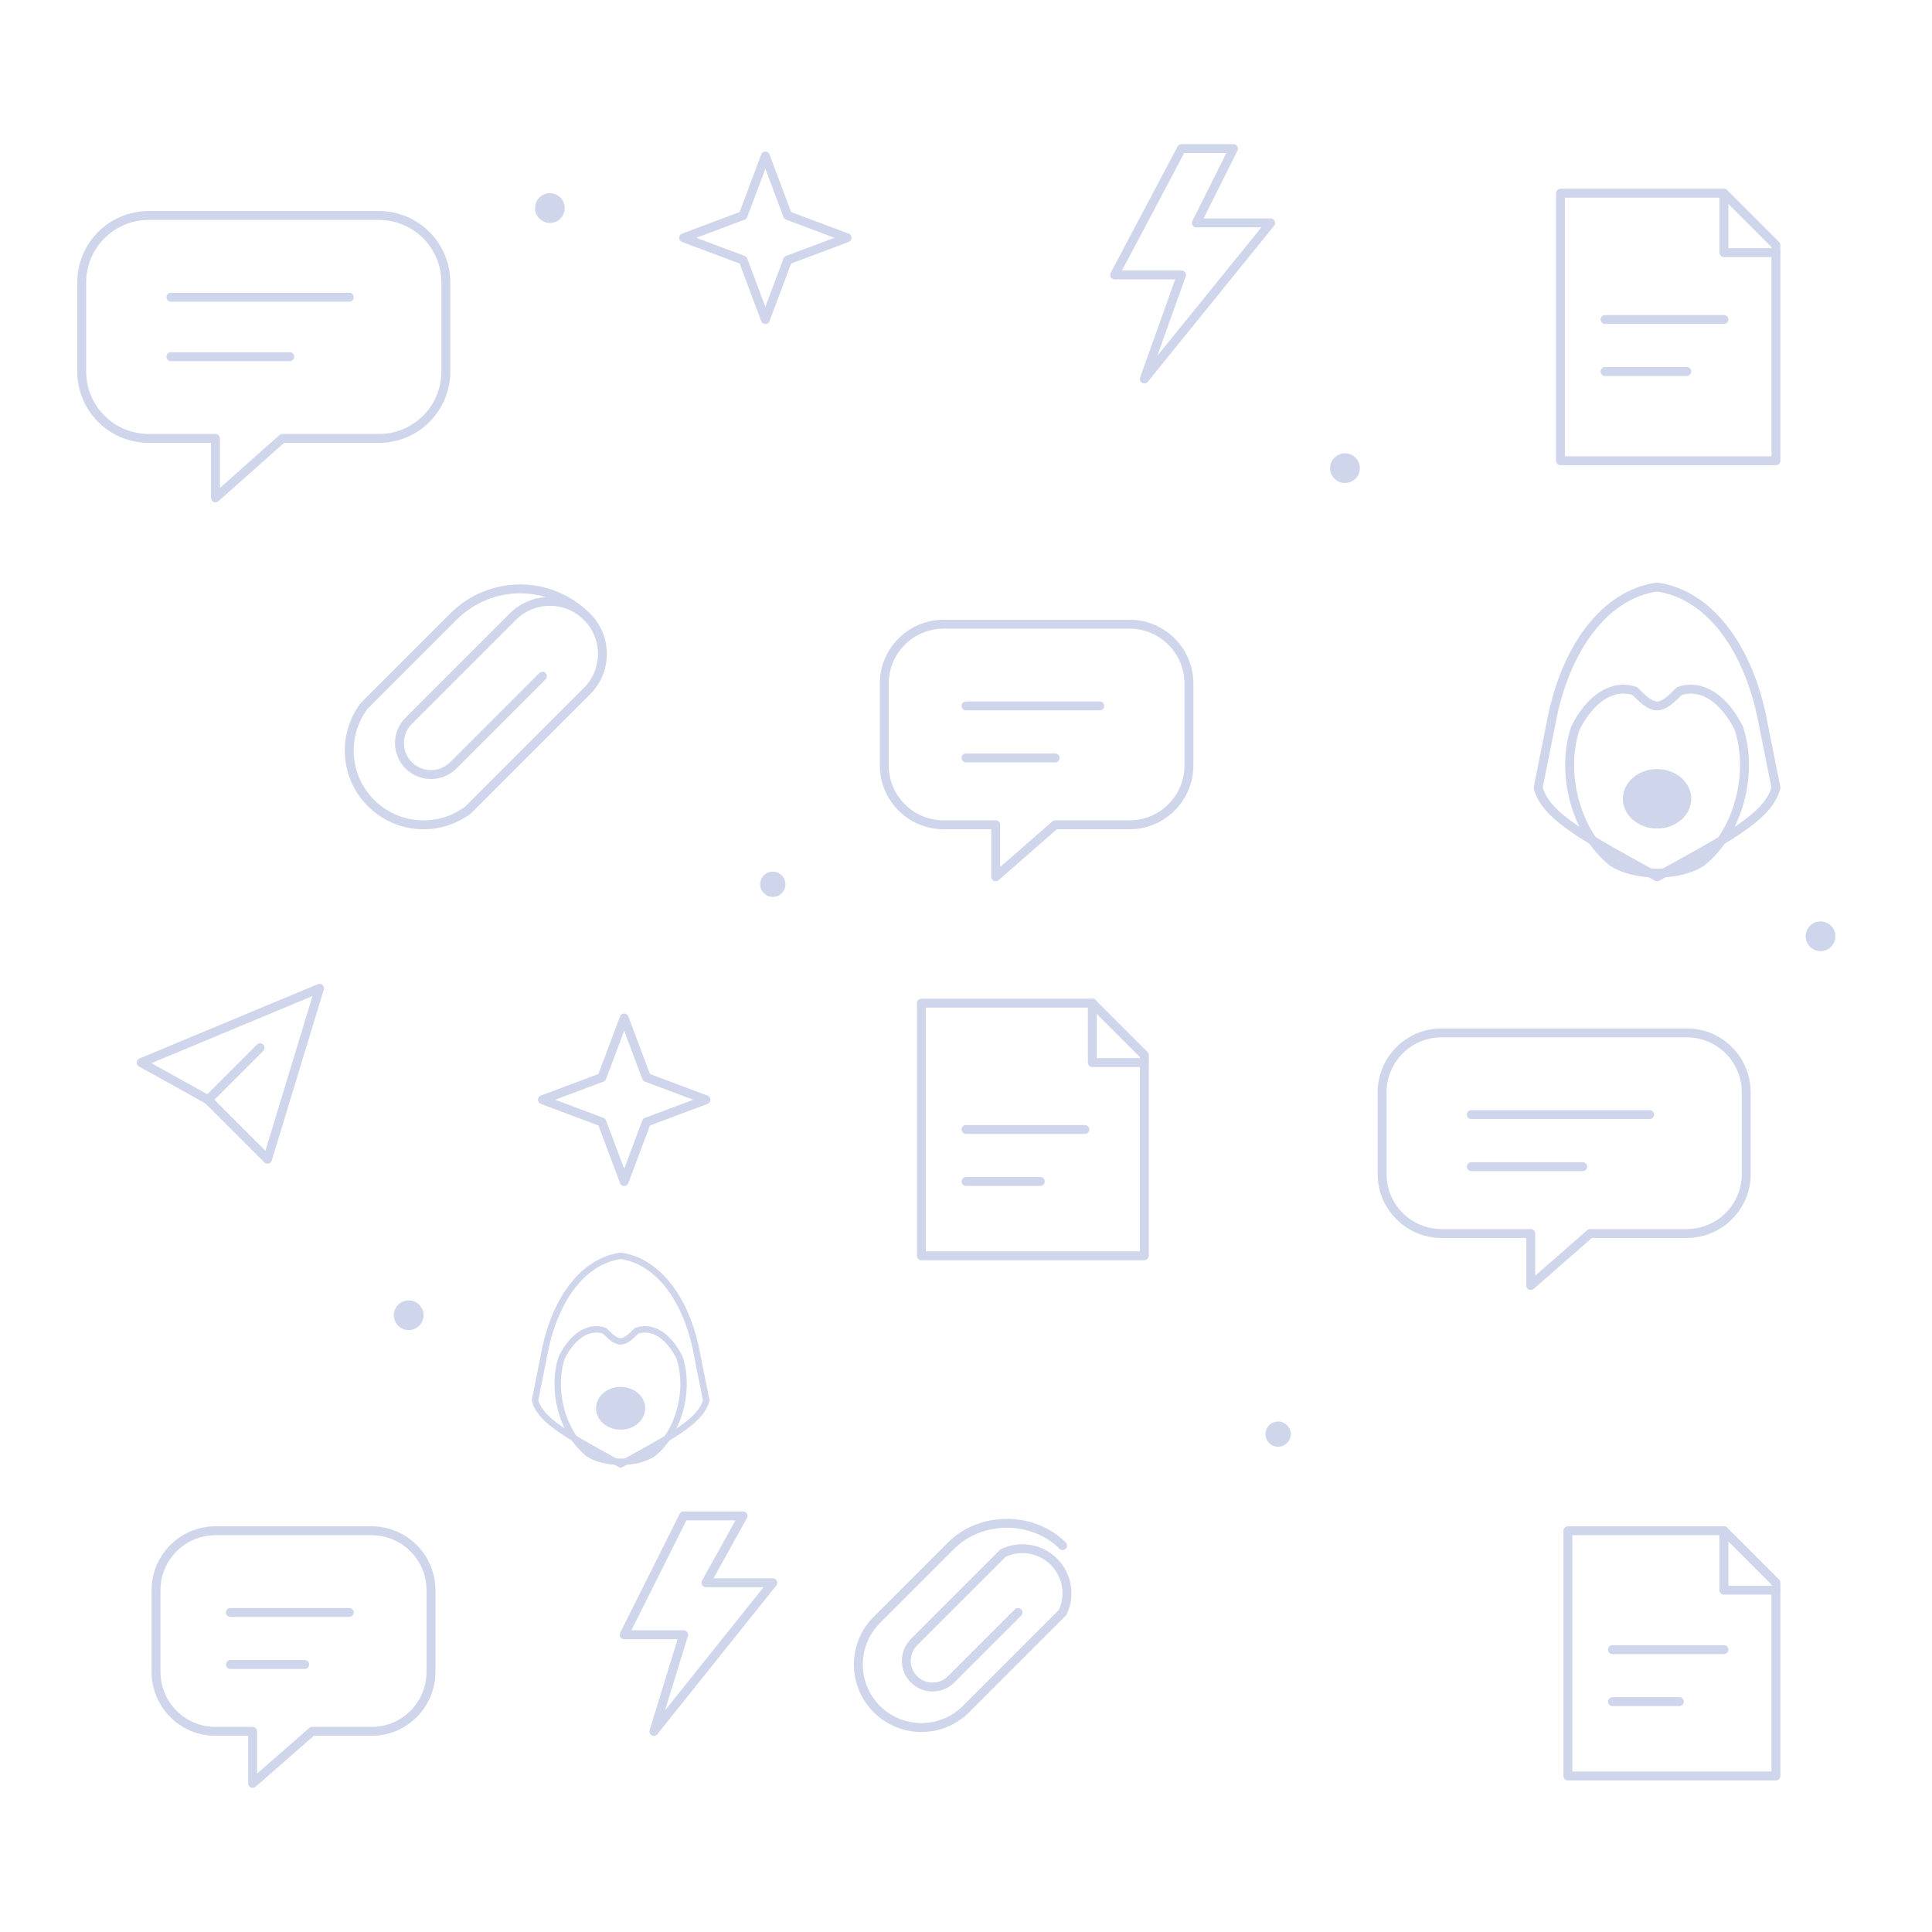
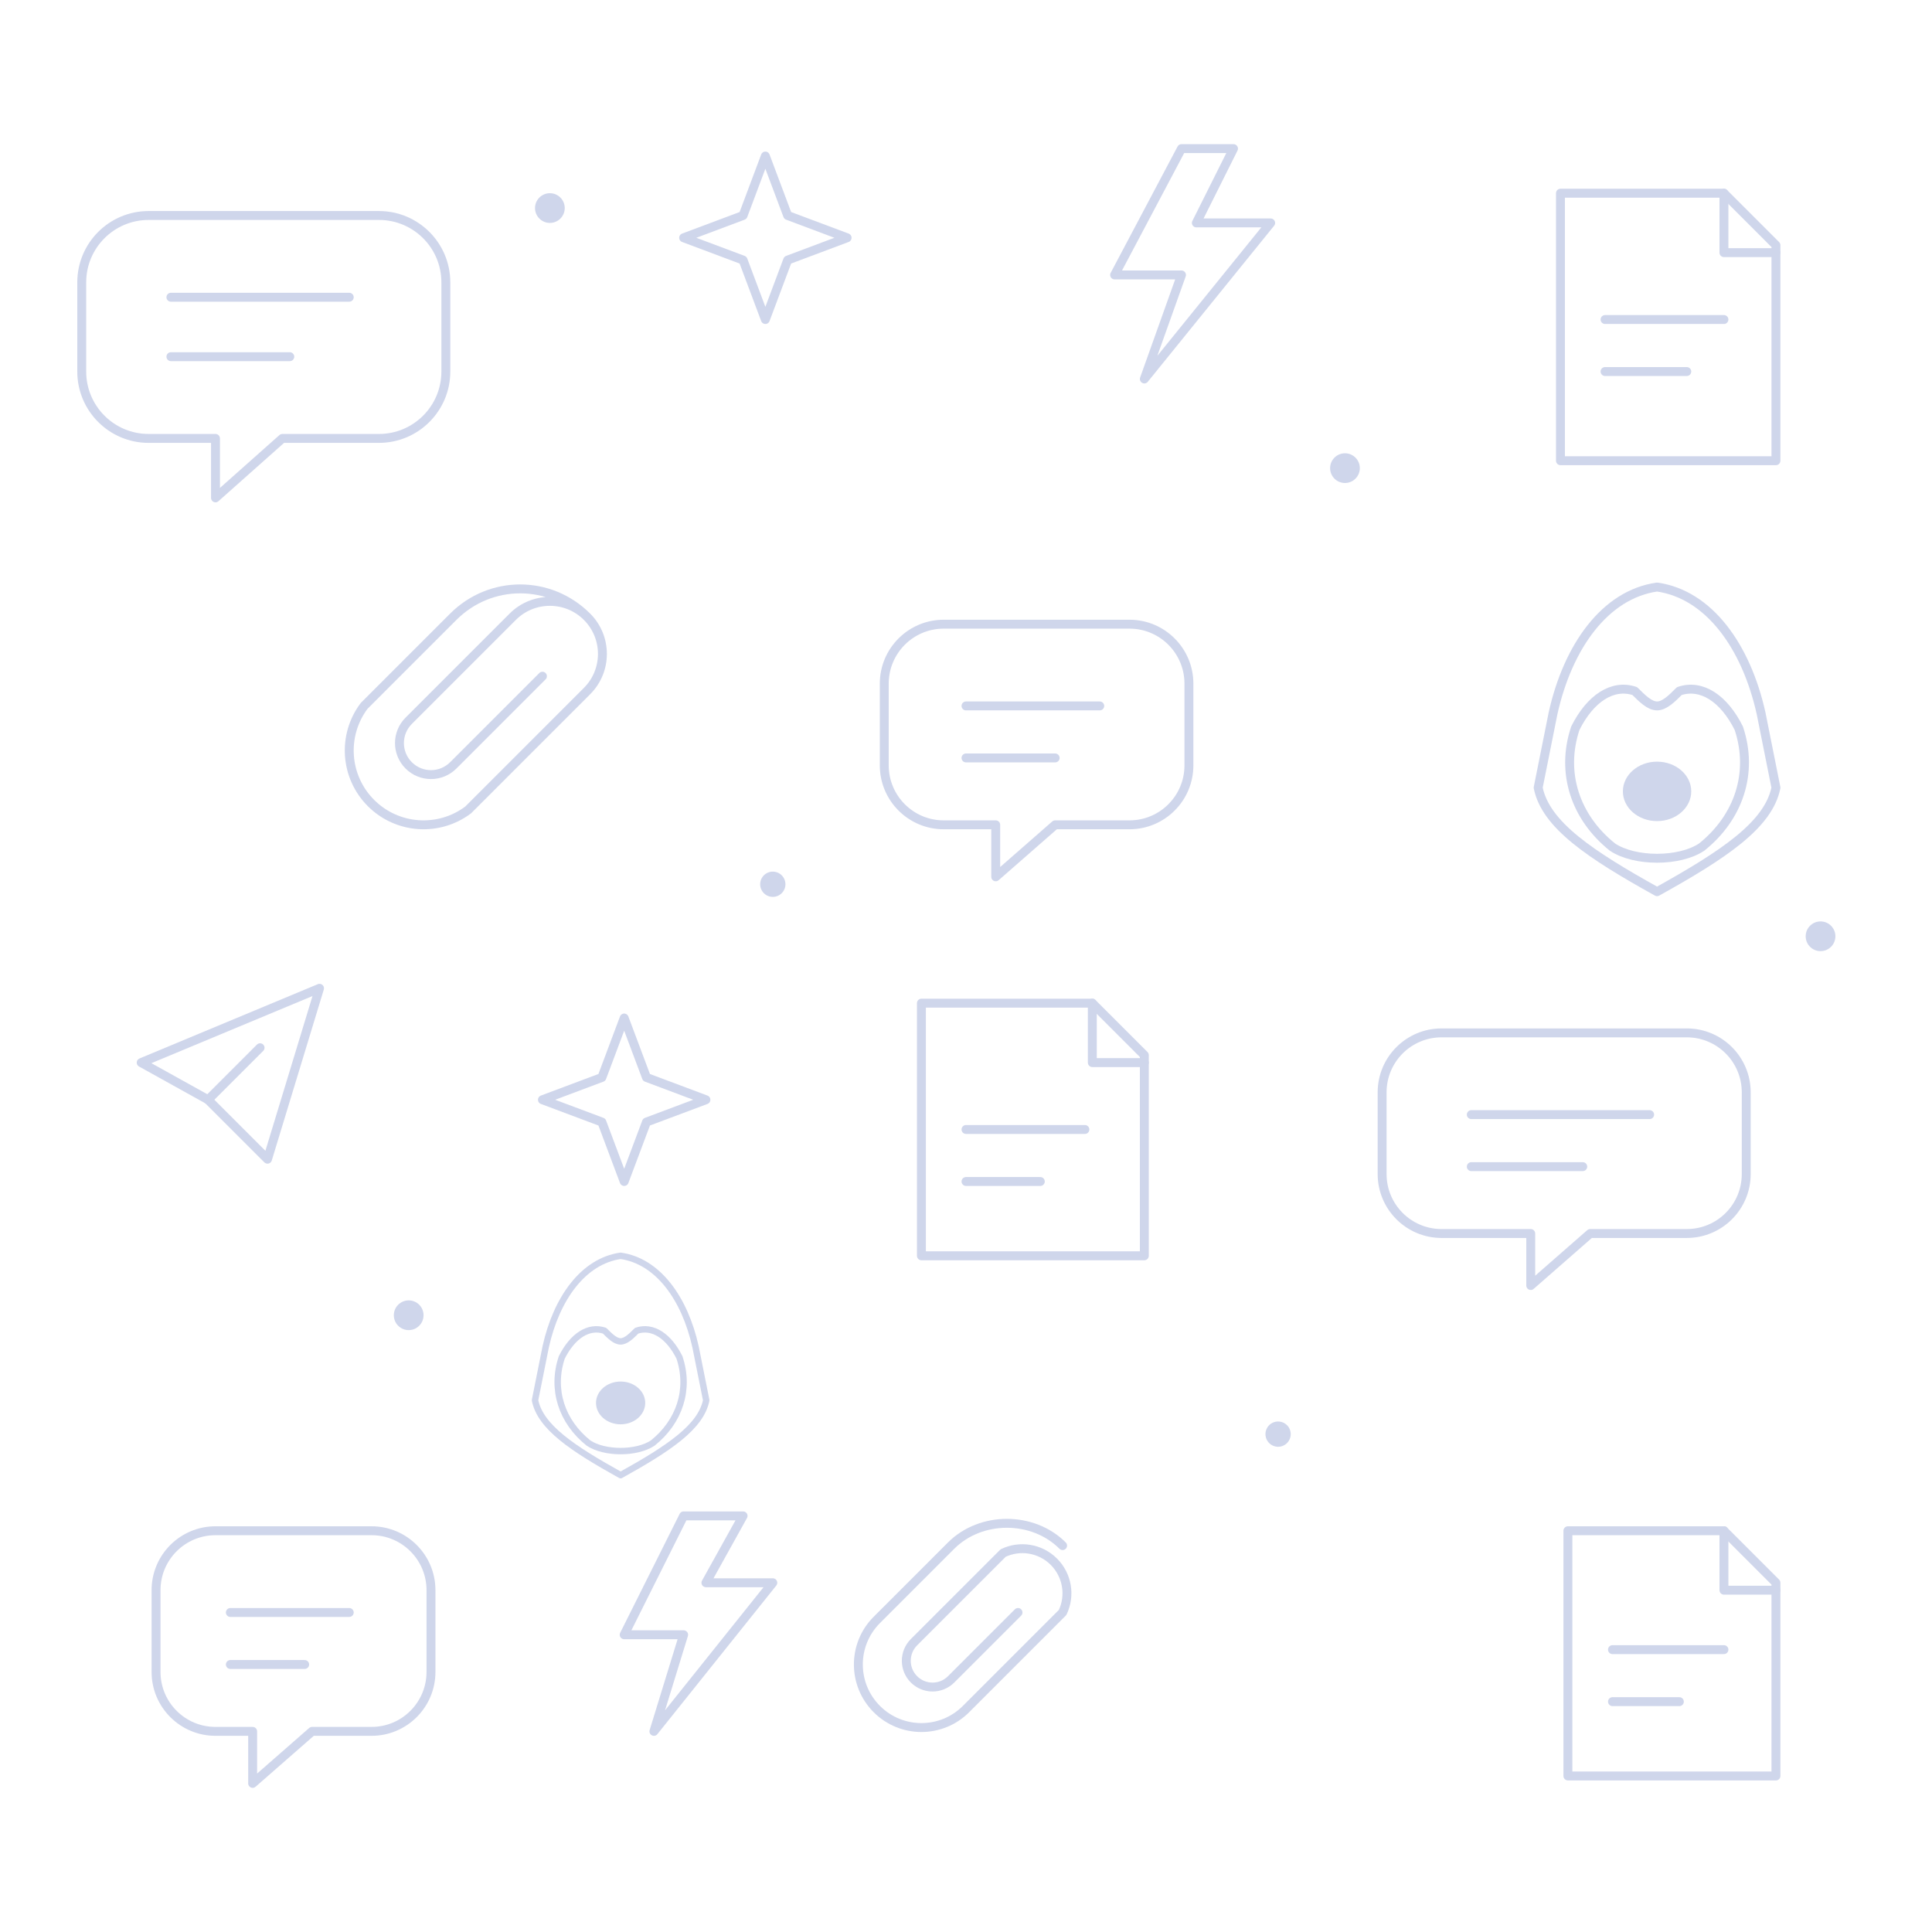
<svg xmlns="http://www.w3.org/2000/svg" width="260" height="260" viewBox="0 0 260 260">
  <g fill="none" stroke="#8293ca" stroke-linecap="round" stroke-linejoin="round" stroke-width="1.2" opacity=".38">
    <path d="M20 29h31a9 9 0 0 1 9 9v12a9 9 0 0 1-9 9H38l-9 8v-8h-9a9 9 0 0 1-9-9V38a9 9 0 0 1 9-9z" />
    <path d="M23 40h24M23 48h16" />
    <path d="M103 21l3 8 8 3-8 3-3 8-3-8-8-3 8-3z" />
    <path d="M159 20l-9 17h9l-5 14 17-21h-10l5-10z" />
    <path d="M210 26h22l7 7v29h-29z" />
    <path d="M232 26v8h7M216 43h16M216 50h11" />
    <path d="M79 83c-5-5-13-5-18 0l-12 12a10 10 0 0 0 14 14l16-16a7 7 0 0 0-10-10L55 97a4 4 0 0 0 6 6l12-12" />
    <path d="M127 84h25a8 8 0 0 1 8 8v11a8 8 0 0 1-8 8h-10l-8 7v-7h-7a8 8 0 0 1-8-8V92a8 8 0 0 1 8-8z" />
    <path d="M130 95h18M130 102h12" />
    <g transform="translate(207 79)">
-       <path d="M16 0C9 1 4 8 2 17L0 27c1 4 7 7 16 12 9-5 15-8 16-12l-2-10C28 8 23 1 16 0z" />
-       <path d="M5 19c2-4 5-6 8-5 1 1 2 2 3 2s2-1 3-2c3-1 6 1 8 5 2 6 0 14-5 18-3 2-9 2-12 0-5-4-7-12-5-18z" />
-       <ellipse cx="16" cy="28.5" rx="4.6" ry="4" fill="#8293ca" stroke="none" />
+       <path d="M16 0C9 1 4 8 2 17L0 27c1 5 7 9 16 14 9-5 15-9 16-14l-2-10C28 8 23 1 16 0z" />
+       <path d="M5 19c2-4 5-6 8-5 1 1 2 2 3 2s2-1 3-2c3-1 6 1 8 5 2 6 0 12-5 16-3 2-9 2-12 0-5-4-7-10-5-16z" />
+       <ellipse cx="16" cy="27.5" rx="4.6" ry="4" fill="#8293ca" stroke="none" />
    </g>
    <path d="M19 143l24-10-7 23-8-8-9-5z" />
    <path d="M28 148l7-7" />
    <path d="M84 137l3 8 8 3-8 3-3 8-3-8-8-3 8-3z" />
    <path d="M124 135h23l7 7v27h-30z" />
    <path d="M147 135v8h7M130 152h16M130 159h10" />
    <path d="M194 139h33a8 8 0 0 1 8 8v11a8 8 0 0 1-8 8h-13l-8 7v-7h-12a8 8 0 0 1-8-8v-11a8 8 0 0 1 8-8z" />
    <path d="M198 150h24M198 157h15" />
    <path d="M29 206h21a8 8 0 0 1 8 8v11a8 8 0 0 1-8 8h-8l-8 7v-7h-5a8 8 0 0 1-8-8v-11a8 8 0 0 1 8-8z" />
    <path d="M31 217h16M31 224h10" />
    <path d="M92 204l-8 16h8l-4 13 16-20h-9l5-9z" />
    <g transform="translate(72 169) scale(.72)">
-       <path d="M16 0C9 1 4 8 2 17L0 27c1 4 7 7 16 12 9-5 15-8 16-12l-2-10C28 8 23 1 16 0z" />
-       <path d="M5 19c2-4 5-6 8-5 1 1 2 2 3 2s2-1 3-2c3-1 6 1 8 5 2 6 0 14-5 18-3 2-9 2-12 0-5-4-7-12-5-18z" />
-       <ellipse cx="16" cy="28.5" rx="4.6" ry="4" fill="#8293ca" stroke="none" />
+       <path d="M16 0C9 1 4 8 2 17L0 27c1 5 7 9 16 14 9-5 15-9 16-14l-2-10C28 8 23 1 16 0z" />
+       <path d="M5 19c2-4 5-6 8-5 1 1 2 2 3 2s2-1 3-2c3-1 6 1 8 5 2 6 0 12-5 16-3 2-9 2-12 0-5-4-7-10-5-16z" />
+       <ellipse cx="16" cy="27.5" rx="4.6" ry="4" fill="#8293ca" stroke="none" />
    </g>
    <path d="M143 208c-4-4-11-4-15 0l-10 10a8 8 0 0 0 12 12l13-13a6 6 0 0 0-8-8l-12 12a3 3 0 0 0 5 5l9-9" />
    <path d="M211 206h21l7 7v26h-28z" />
    <path d="M232 206v8h7M217 222h15M217 229h9" />
    <circle cx="74" cy="28" r="2" fill="#8293ca" stroke="none" />
    <circle cx="181" cy="63" r="2" fill="#8293ca" stroke="none" />
    <circle cx="104" cy="119" r="1.7" fill="#8293ca" stroke="none" />
    <circle cx="55" cy="177" r="2" fill="#8293ca" stroke="none" />
    <circle cx="172" cy="193" r="1.7" fill="#8293ca" stroke="none" />
    <circle cx="245" cy="126" r="2" fill="#8293ca" stroke="none" />
  </g>
</svg>
